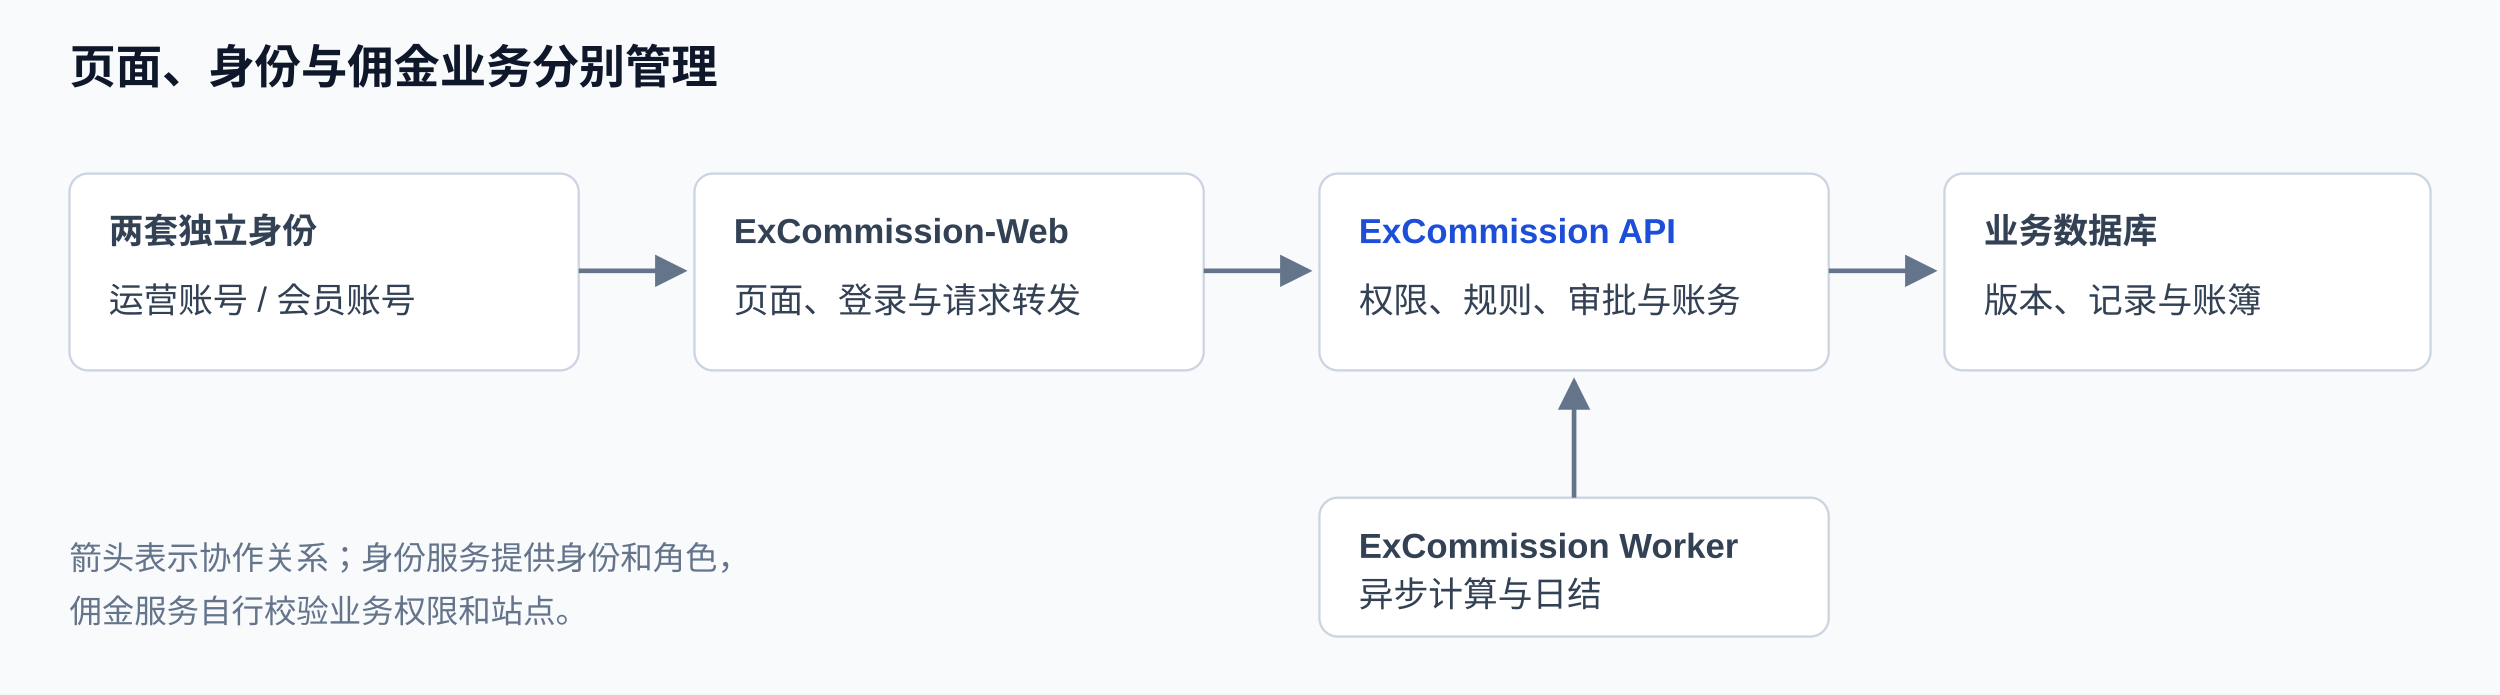
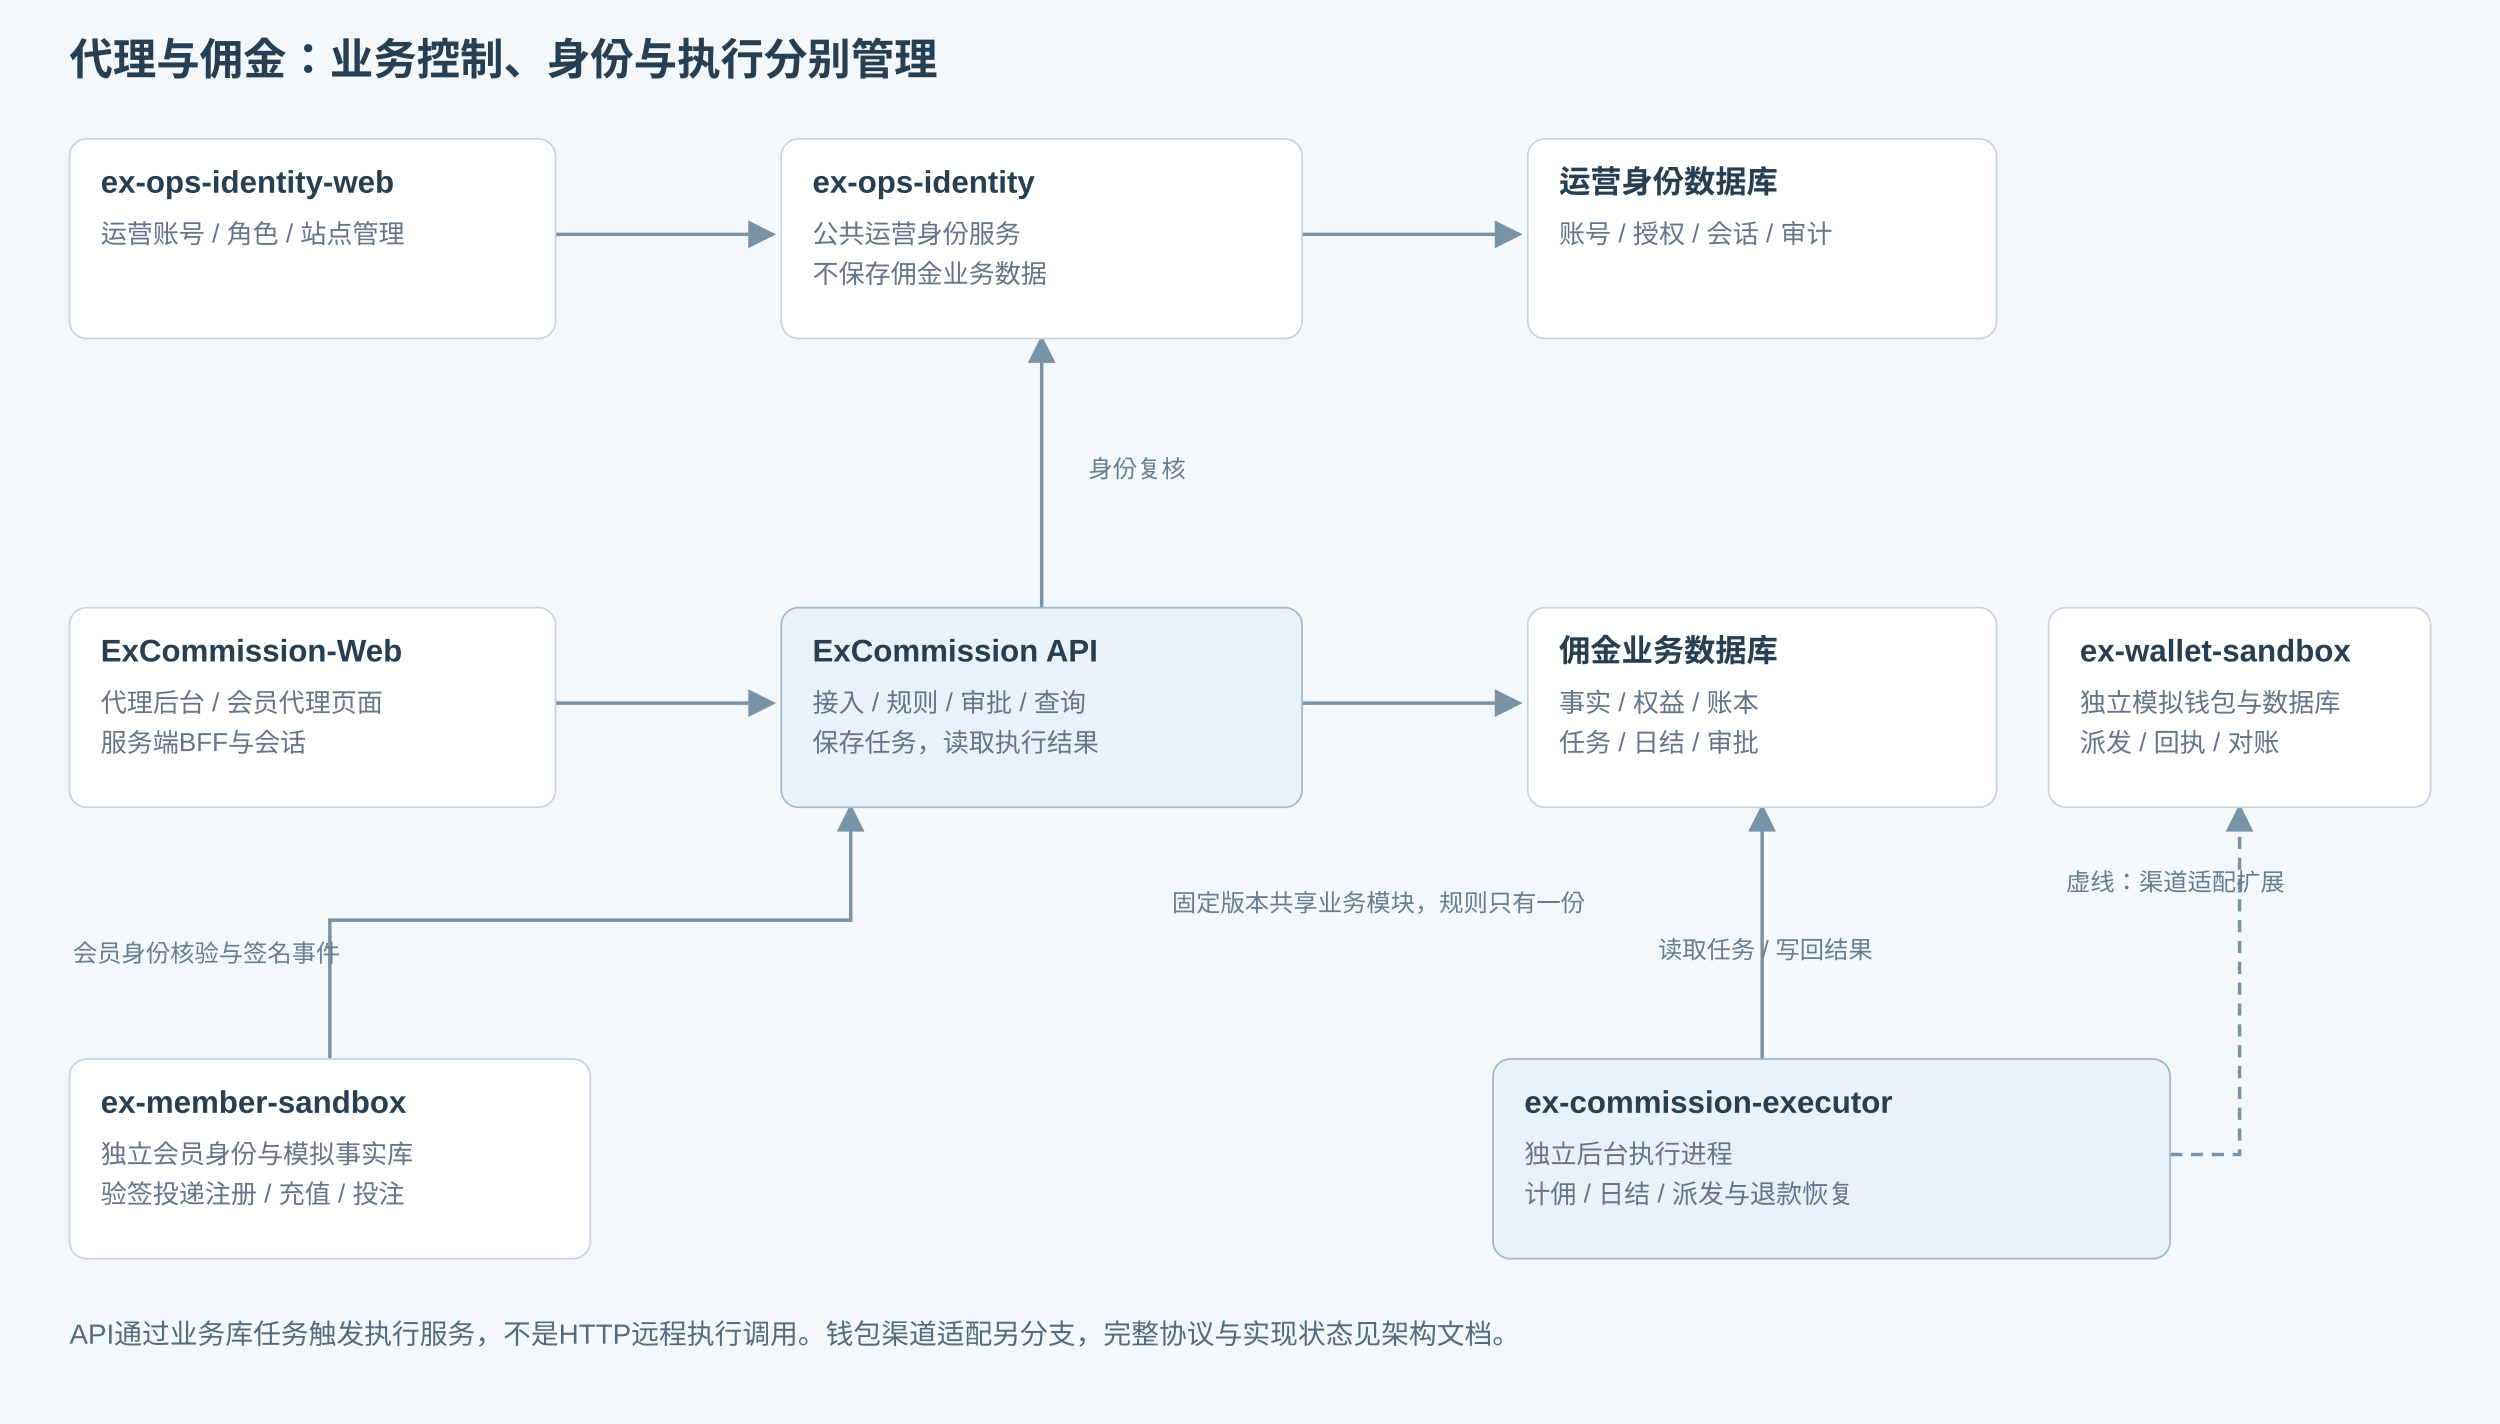
- <svg xmlns="http://www.w3.org/2000/svg" width="1080" height="300" viewBox="0 0 1080 300">
+ <svg xmlns="http://www.w3.org/2000/svg" width="1440" height="820" style="max-width:100%;height:auto;display:block" viewBox="0 0 1440 820" role="img" aria-labelledby="title desc">
  <defs>
-     <marker id="a" markerWidth="7" markerHeight="7" refX="6" refY="3.5" orient="auto">
-       <path d="M0 0L7 3.5L0 7" fill="#64748b" />
+     <marker id="arrow" markerWidth="8" markerHeight="8" refX="7" refY="4" orient="auto">
+       <path d="M0 0L8 4L0 8" fill="#7892a6" />
    </marker>
  </defs>
-   <rect width="1080" height="300" fill="#f8fafc" />
-   <g font-family="Arial, PingFang SC, Microsoft YaHei, sans-serif">
-     <text x="30" y="36" fill="#0f172a" font-size="20" font-weight="700">页面、身份与佣金业务分别管理</text>
-     <g fill="white" stroke="#cbd5e1">
-       <rect x="30" y="75" width="220" height="85" rx="8" />
-       <rect x="300" y="75" width="220" height="85" rx="8" />
-       <rect x="570" y="75" width="220" height="85" rx="8" />
-       <rect x="840" y="75" width="210" height="85" rx="8" />
-       <rect x="570" y="215" width="220" height="60" rx="8" />
-     </g>
-     <g fill="#334155" font-size="15">
-       <text x="47" y="105" font-weight="700">两套独立身份</text>
-       <text x="47" y="135">运营账号 / 会员账号</text>
-       <text x="317" y="105" font-weight="700">ExCommission-Web</text>
-       <text x="317" y="135">页面、登录与请求转发</text>
-       <text x="587" y="105" font-weight="700" fill="#1d4ed8">ExCommission API</text>
-       <text x="587" y="135">权限、规则、审批与账务</text>
-       <text x="857" y="105" font-weight="700">业务数据库</text>
-       <text x="857" y="135">版本、记录与账簿</text>
-       <text x="587" y="241" font-weight="700">ExCommission Worker</text>
-       <text x="587" y="262">异步计算与日结</text>
-     </g>
-     <g stroke="#64748b" stroke-width="2" fill="none" marker-end="url(#a)">
-       <path d="M250 117H295" />
-       <path d="M520 117H565" />
-       <path d="M790 117H835" />
-       <path d="M680 215V165" />
-     </g>
-     <text x="30" y="246" fill="#64748b" font-size="14">箭头表示协作关系；身份服务提供身份和角色，</text>
-     <text x="30" y="269" fill="#64748b" font-size="14">佣金服务自行校验业务权限和站点。</text>
+   <rect width="1440" height="820" fill="#f5f8fb" />
+   <g font-family="Arial, PingFang SC, Microsoft YaHei, sans-serif" fill="#263f52">
+     <text x="40" y="43" font-size="25" font-weight="700">代理与佣金：业务控制、身份与执行分别管理</text>
+     <path d="M320 135H445" fill="none" stroke="#7892a6" stroke-width="2" marker-end="url(#arrow)" />
+     <path d="M750 135H875" fill="none" stroke="#7892a6" stroke-width="2" marker-end="url(#arrow)" />
+     <path d="M320 405H445" fill="none" stroke="#7892a6" stroke-width="2" marker-end="url(#arrow)" />
+     <path d="M750 405H875" fill="none" stroke="#7892a6" stroke-width="2" marker-end="url(#arrow)" />
+     <path d="M600 350V195" fill="none" stroke="#7892a6" stroke-width="2" marker-end="url(#arrow)" />
+     <path d="M190 610V530H490V465" fill="none" stroke="#7892a6" stroke-width="2" marker-end="url(#arrow)" />
+     <path d="M1015 610V465" fill="none" stroke="#7892a6" stroke-width="2" marker-end="url(#arrow)" />
+     <path d="M1250 665H1290V465" fill="none" stroke="#7892a6" stroke-width="2" stroke-dasharray="7 5" marker-end="url(#arrow)" />
+     <rect x="40" y="80" width="280" height="115" rx="10" fill="#fff" stroke="#c7d4df" />
+     <text x="58" y="111" font-size="18" font-weight="600">ex-ops-identity-web</text>
+     <text x="58" y="140" font-size="15" fill="#64748b">运营账号 / 角色 / 站点管理</text>
+     <rect x="450" y="80" width="300" height="115" rx="10" fill="#fff" stroke="#c7d4df" />
+     <text x="468" y="111" font-size="18" font-weight="600">ex-ops-identity</text>
+     <text x="468" y="140" font-size="15" fill="#64748b">公共运营身份服务</text>
+     <text x="468" y="163" font-size="15" fill="#64748b">不保存佣金业务数据</text>
+     <rect x="880" y="80" width="270" height="115" rx="10" fill="#fff" stroke="#c7d4df" />
+     <text x="898" y="111" font-size="18" font-weight="600">运营身份数据库</text>
+     <text x="898" y="140" font-size="15" fill="#64748b">账号 / 授权 / 会话 / 审计</text>
+     <rect x="40" y="350" width="280" height="115" rx="10" fill="#fff" stroke="#c7d4df" />
+     <text x="58" y="381" font-size="18" font-weight="600">ExCommission-Web</text>
+     <text x="58" y="410" font-size="15" fill="#64748b">代理后台 / 会员代理页面</text>
+     <text x="58" y="433" font-size="15" fill="#64748b">服务端BFF与会话</text>
+     <rect x="450" y="350" width="300" height="115" rx="10" fill="#eaf2f8" stroke="#9db8ce" />
+     <text x="468" y="381" font-size="18" font-weight="600">ExCommission API</text>
+     <text x="468" y="410" font-size="15" fill="#64748b">接入 / 规则 / 审批 / 查询</text>
+     <text x="468" y="433" font-size="15" fill="#64748b">保存任务，读取执行结果</text>
+     <rect x="880" y="350" width="270" height="115" rx="10" fill="#fff" stroke="#c7d4df" />
+     <text x="898" y="381" font-size="18" font-weight="600">佣金业务数据库</text>
+     <text x="898" y="410" font-size="15" fill="#64748b">事实 / 权益 / 账本</text>
+     <text x="898" y="433" font-size="15" fill="#64748b">任务 / 日结 / 审批</text>
+     <rect x="40" y="610" width="300" height="115" rx="10" fill="#fff" stroke="#c7d4df" />
+     <text x="58" y="641" font-size="18" font-weight="600">ex-member-sandbox</text>
+     <text x="58" y="670" font-size="15" fill="#64748b">独立会员身份与模拟事实库</text>
+     <text x="58" y="693" font-size="15" fill="#64748b">验签投递注册 / 充值 / 投注</text>
+     <rect x="860" y="610" width="390" height="115" rx="10" fill="#eaf2f8" stroke="#9db8ce" />
+     <text x="878" y="641" font-size="18" font-weight="600">ex-commission-executor</text>
+     <text x="878" y="670" font-size="15" fill="#64748b">独立后台执行进程</text>
+     <text x="878" y="693" font-size="15" fill="#64748b">计佣 / 日结 / 派发与退款恢复</text>
+     <rect x="1180" y="350" width="220" height="115" rx="10" fill="#fff" stroke="#c7d4df" />
+     <text x="1198" y="381" font-size="18" font-weight="600">ex-wallet-sandbox</text>
+     <text x="1198" y="410" font-size="15" fill="#64748b">独立模拟钱包与数据库</text>
+     <text x="1198" y="433" font-size="15" fill="#64748b">派发 / 回执 / 对账</text>
+     <text x="627" y="275" font-size="14" fill="#657e91">身份复核</text>
+     <text x="675" y="525" font-size="14" fill="#657e91">固定版本共享业务模块，规则只有一份</text>
+     <text x="955" y="552" font-size="14" fill="#657e91">读取任务 / 写回结果</text>
+     <text x="42" y="554" font-size="14" fill="#657e91">会员身份核验与签名事件</text>
+     <text x="1190" y="513" font-size="14" fill="#657e91">虚线：渠道适配扩展</text>
+     <text x="40" y="774" font-size="16" fill="#526b7d">API通过业务库任务触发执行服务，不是HTTP远程执行调用。钱包渠道适配另分支，完整协议与实现状态见架构文档。</text>
  </g>
</svg>
